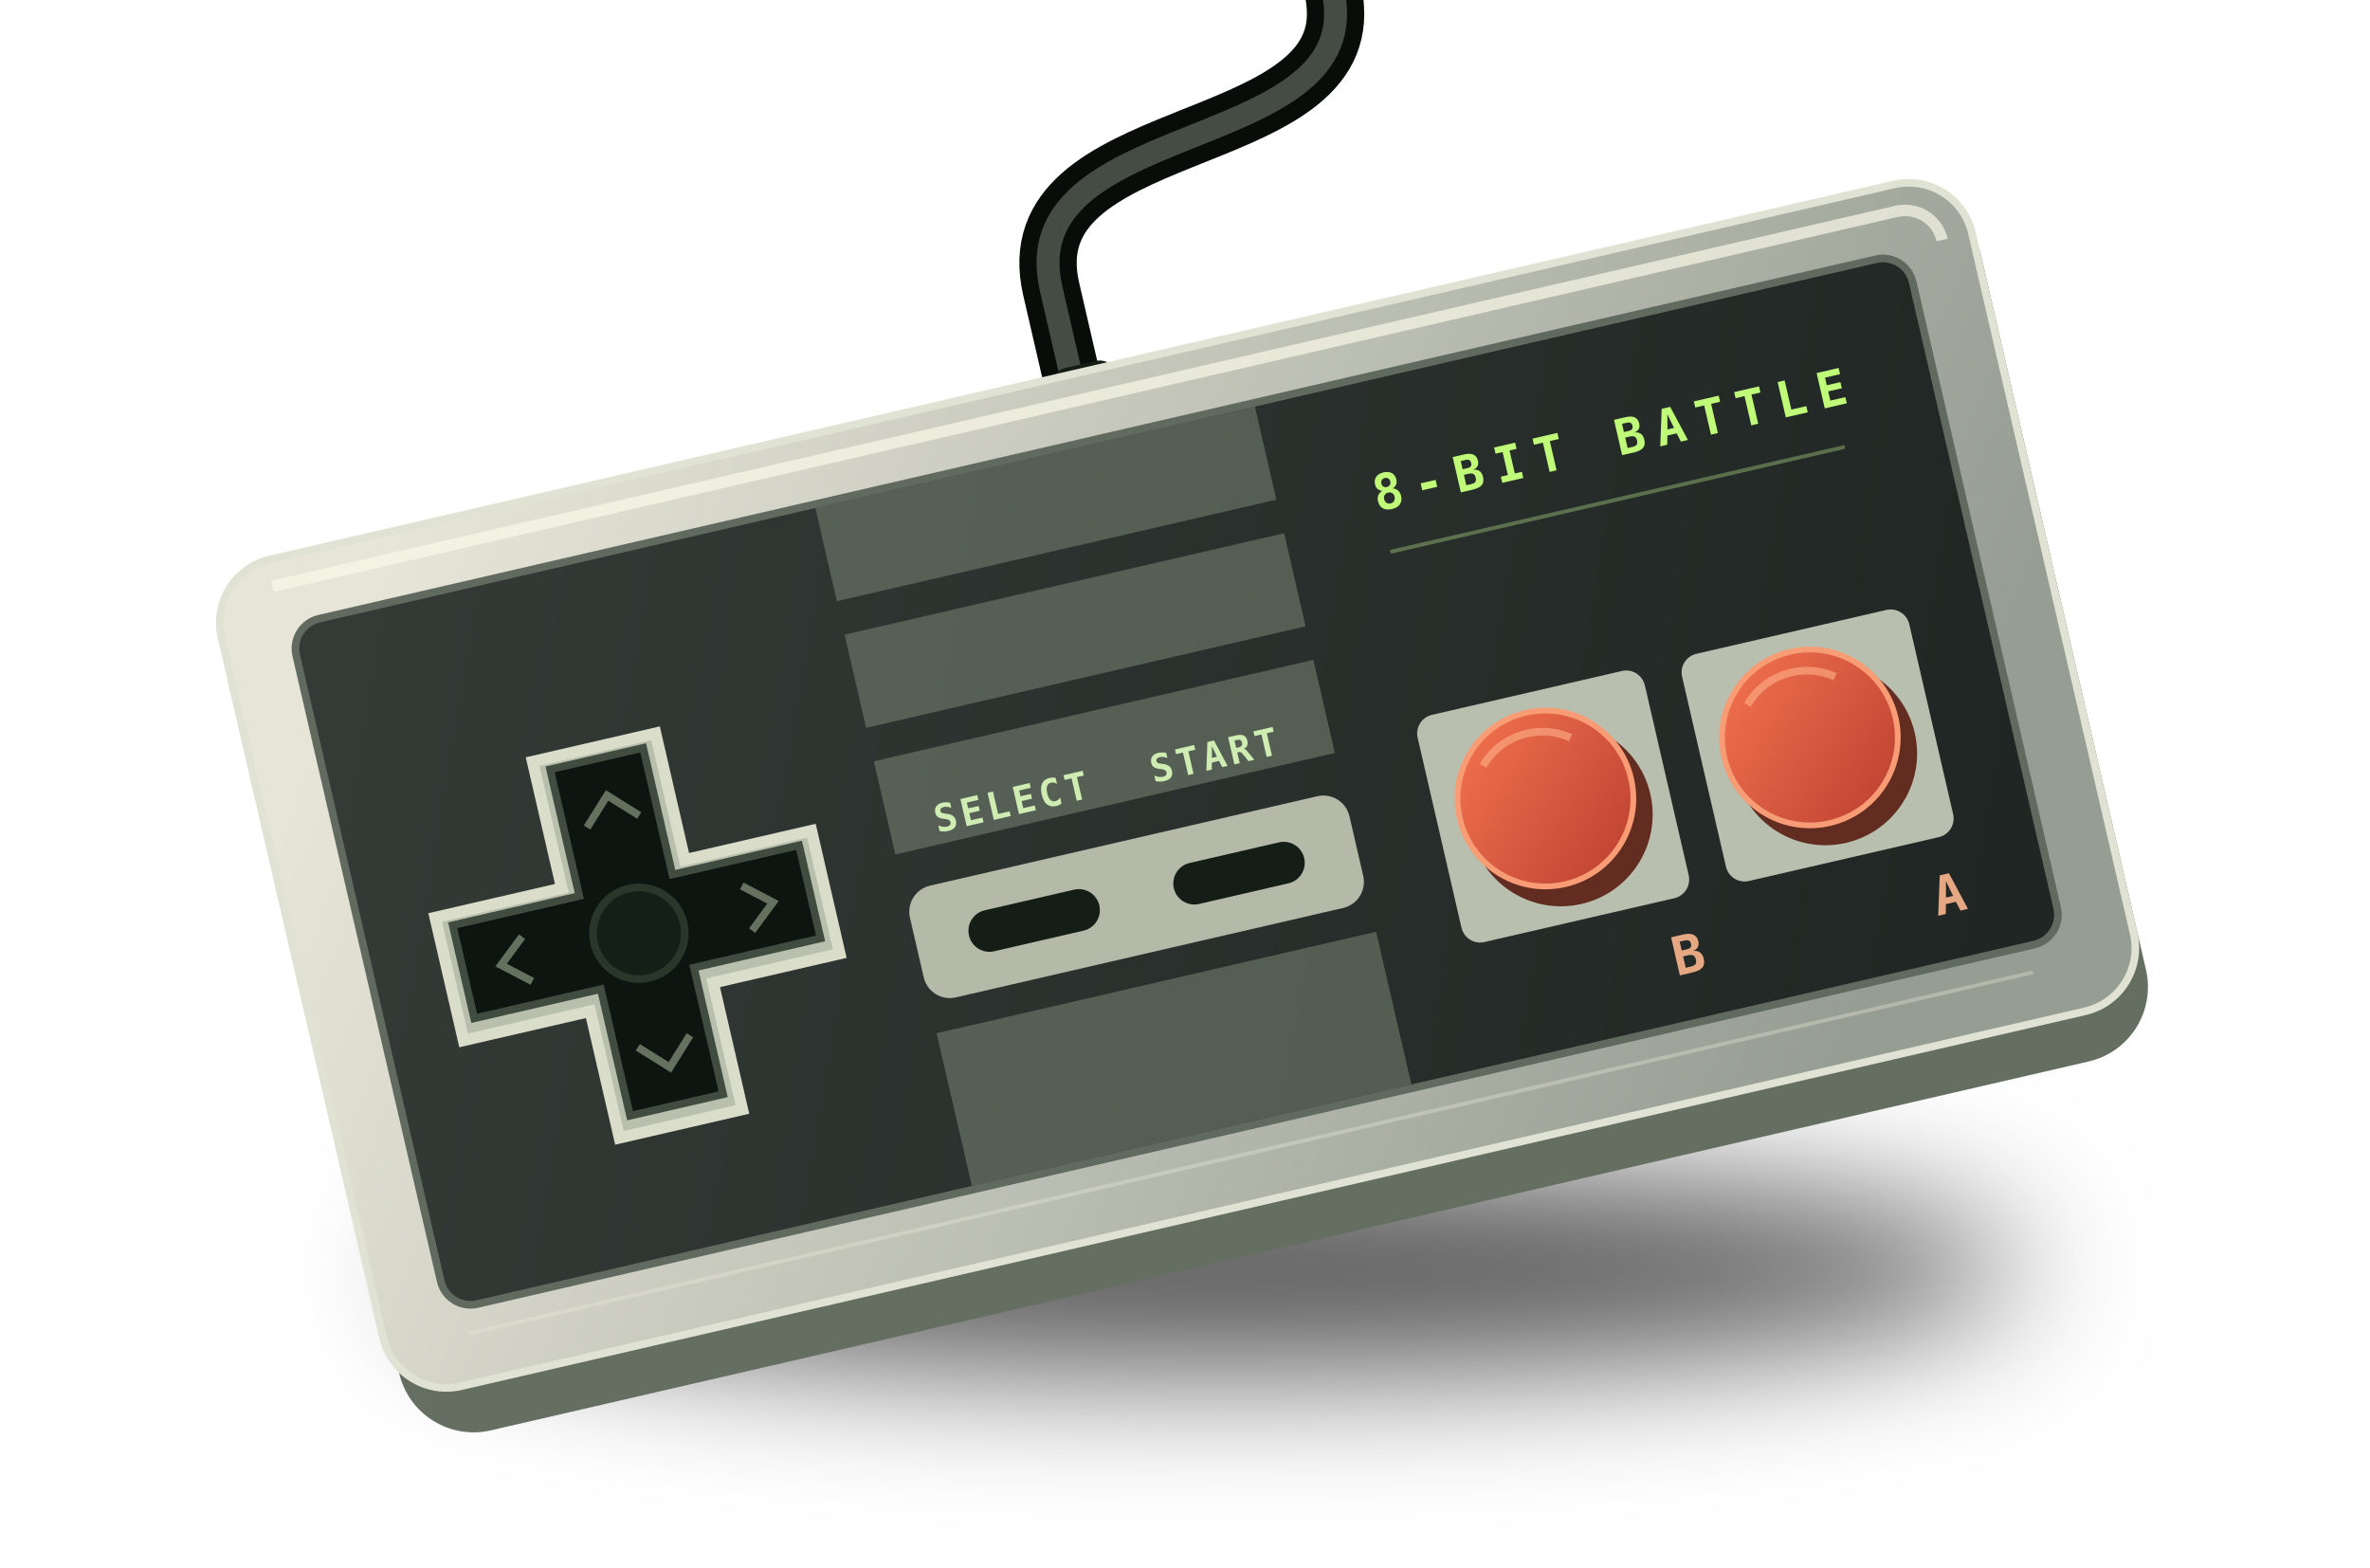
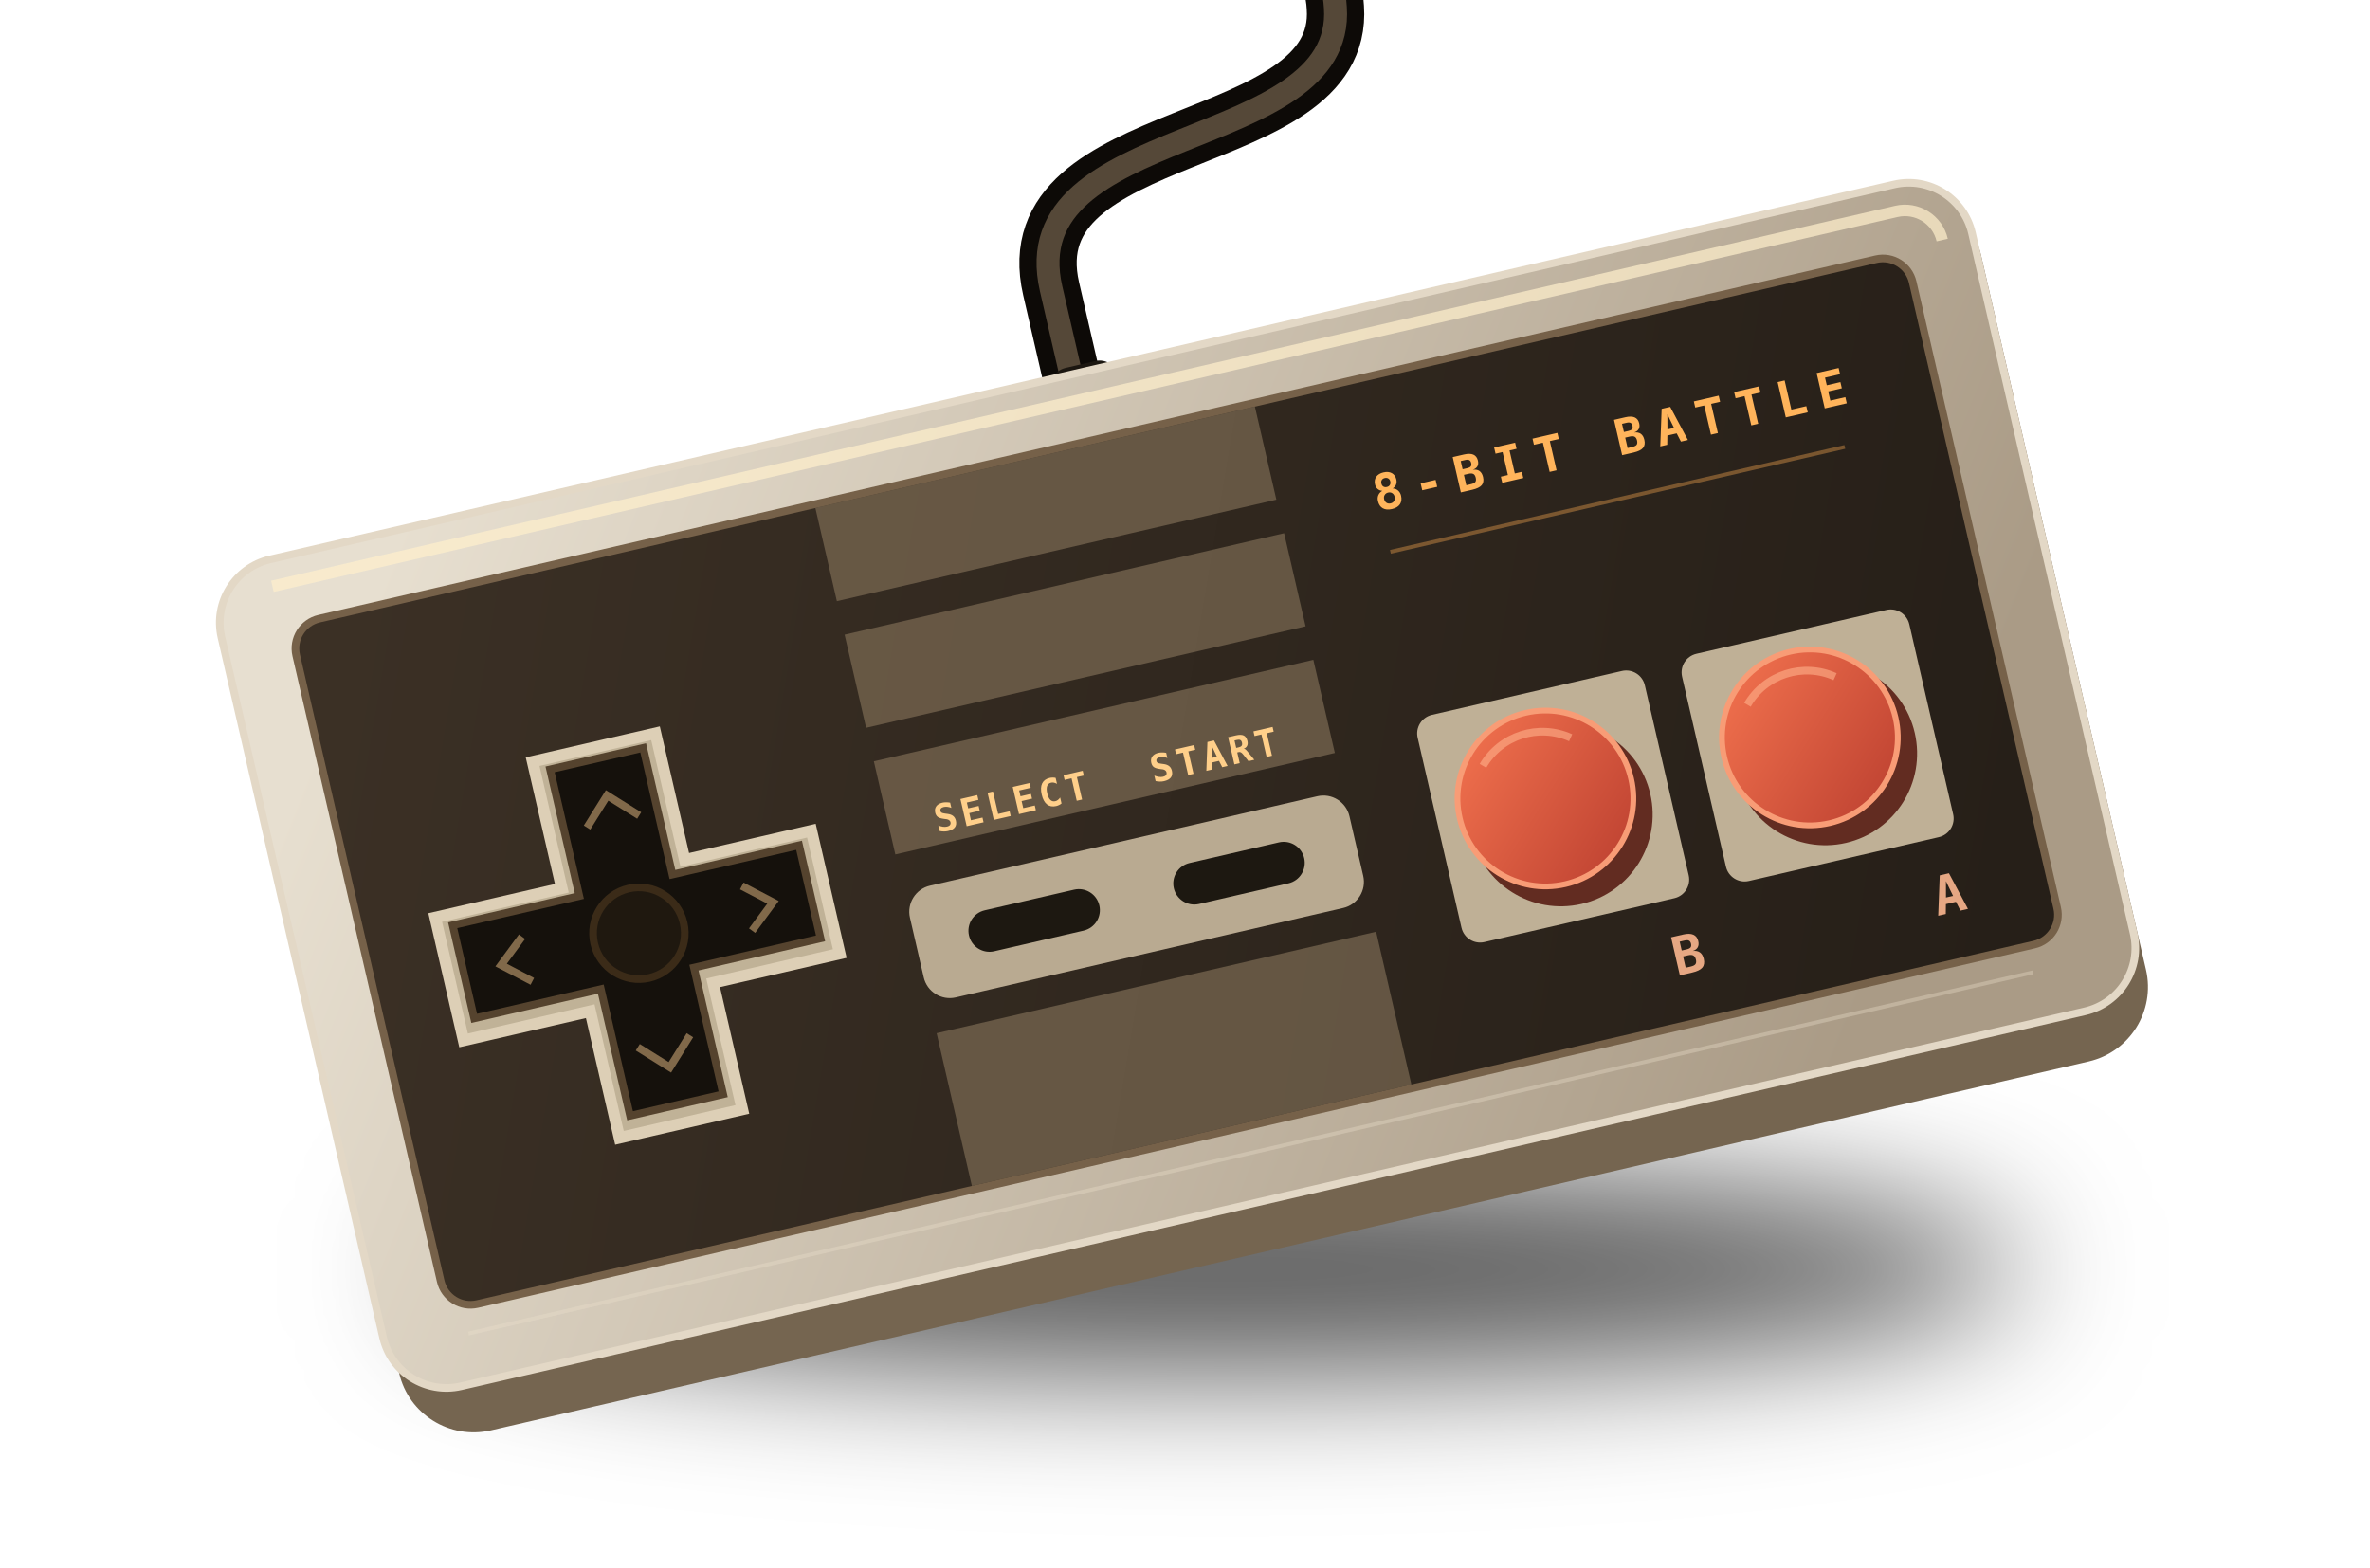
<svg xmlns="http://www.w3.org/2000/svg" width="620" height="410" viewBox="0 0 620 410" fill="none">
  <defs>
    <linearGradient id="shell" x1="120" y1="100" x2="450" y2="330" gradientUnits="userSpaceOnUse">
-       <stop stop-color="#e7e5d8" />
-       <stop offset="1" stop-color="#969d92" />
+       <stop stop-color="#e7dfd0" />
+       <stop offset="1" stop-color="#aa9b86" />
    </linearGradient>
    <linearGradient id="face" x1="110" y1="100" x2="520" y2="270" gradientUnits="userSpaceOnUse">
-       <stop stop-color="#343b37" />
-       <stop offset="1" stop-color="#202623" />
+       <stop stop-color="#3b3025" />
+       <stop offset="1" stop-color="#261f18" />
    </linearGradient>
    <linearGradient id="button" x1="0" y1="0" x2="1" y2="1">
      <stop stop-color="#f57550" />
      <stop offset="1" stop-color="#ba3e2f" />
    </linearGradient>
    <filter id="shadow" x="-50%" y="-50%" width="200%" height="240%">
      <feGaussianBlur stdDeviation="18" />
    </filter>
  </defs>
-   <ellipse cx="320" cy="332" rx="209" ry="27" fill="#020603" opacity=".65" filter="url(#shadow)" />
+   <ellipse cx="320" cy="332" rx="209" ry="27" fill="#060402" opacity=".65" filter="url(#shadow)" />
  <g transform="rotate(-13 310 205)">
-     <path d="M305 103V71c0-45 83-17 89-55 6-34-59-36-57-63" stroke="#080d0a" stroke-width="15" />
-     <path d="M305 103V71c0-45 83-17 89-55 6-34-59-36-57-63" stroke="#454c44" stroke-width="6" />
-     <rect x="299" y="92" width="18" height="28" rx="5" fill="#141c16" />
-     <path d="M75 117a17 17 0 0 1 17-17h435a17 17 0 0 1 17 17v192a20 20 0 0 1-20 20H95a20 20 0 0 1-20-20Z" fill="#646e61" />
-     <rect x="73" y="94" width="470" height="222" rx="17" fill="url(#shell)" stroke="#e0e3d3" stroke-width="2" />
-     <path d="M89 101h436a10 10 0 0 1 10 10" stroke="#f9f8e8" stroke-width="3" opacity=".7" />
-     <rect x="91" y="112" width="434" height="184" rx="8" fill="url(#face)" stroke="#616a5f" stroke-width="2" />
-     <path d="M232 113h118v25H232zm0 34h118v25H232zm0 34h118v25H232zm0 73h118v41H232z" fill="#788273" opacity=".56" />
-     <rect x="232" y="216" width="118" height="30" rx="7" fill="#b4b9a8" />
-     <rect x="246" y="225.5" width="35" height="11" rx="5.5" fill="#151d17" />
-     <rect x="301" y="225.5" width="35" height="11" rx="5.5" fill="#151d17" />
-     <text x="244" y="203" font-family="monospace" font-weight="bold" font-size="10" letter-spacing="1" fill="#cfedb2">SELECT</text>
-     <text x="302" y="203" font-family="monospace" font-weight="bold" font-size="10" letter-spacing="1" fill="#cfedb2">START</text>
-     <path d="M145 161h33v34h34v33h-34v34h-33v-34h-34v-33h34Z" fill="#b8c0ad" stroke="#d9ddca" stroke-width="3" />
-     <path d="M149 164h25v34h34v25h-34v34h-25v-34h-34v-25h34Z" fill="#0d1511" stroke="#414c41" stroke-width="2" />
-     <path d="m155 181 7-7 7 7m-14 59 7 7 7-7m-37-35-7 6 7 6m59-12 7 6-7 6" stroke="#64715e" stroke-width="2" />
-     <circle cx="162" cy="211" r="12" fill="#141f17" stroke="#283729" stroke-width="2" />
-     <rect x="372" y="202" width="61" height="61" rx="5" fill="#b9bfae" />
-     <rect x="443" y="202" width="61" height="61" rx="5" fill="#b9bfae" />
+     <path d="M305 103V71c0-45 83-17 89-55 6-34-59-36-57-63" stroke="#0d0a07" stroke-width="15" />
+     <path d="M305 103V71c0-45 83-17 89-55 6-34-59-36-57-63" stroke="#554838" stroke-width="6" />
+     <rect x="299" y="92" width="18" height="28" rx="5" fill="#1c1711" />
+     <path d="M75 117a17 17 0 0 1 17-17h435a17 17 0 0 1 17 17v192a20 20 0 0 1-20 20H95a20 20 0 0 1-20-20Z" fill="#756550" />
+     <rect x="73" y="94" width="470" height="222" rx="17" fill="url(#shell)" stroke="#e3d8c6" stroke-width="2" />
+     <path d="M89 101h436a10 10 0 0 1 10 10" stroke="#fff0cc" stroke-width="3" opacity=".7" />
+     <rect x="91" y="112" width="434" height="184" rx="8" fill="url(#face)" stroke="#766149" stroke-width="2" />
+     <path d="M232 113h118v25H232zm0 34h118v25H232zm0 34h118v25H232zm0 73h118v41H232z" fill="#8e7b60" opacity=".56" />
+     <rect x="232" y="216" width="118" height="30" rx="7" fill="#b9aa91" />
+     <rect x="246" y="225.5" width="35" height="11" rx="5.5" fill="#1d1811" />
+     <rect x="301" y="225.5" width="35" height="11" rx="5.5" fill="#1d1811" />
+     <text x="244" y="203" font-family="monospace" font-weight="bold" font-size="10" letter-spacing="1" fill="#ffcf8a">SELECT</text>
+     <text x="302" y="203" font-family="monospace" font-weight="bold" font-size="10" letter-spacing="1" fill="#ffcf8a">START</text>
+     <path d="M145 161h33v34h34v33h-34v34h-33v-34h-34v-33h34Z" fill="#c0b297" stroke="#ddcfb6" stroke-width="3" />
+     <path d="M149 164h25v34h34v25h-34v34h-25v-34h-34v-25h34Z" fill="#15110c" stroke="#55432e" stroke-width="2" />
+     <path d="m155 181 7-7 7 7m-14 59 7 7 7-7m-37-35-7 6 7 6m59-12 7 6-7 6" stroke="#81694a" stroke-width="2" />
+     <circle cx="162" cy="211" r="12" fill="#1f180f" stroke="#3b2b18" stroke-width="2" />
+     <rect x="372" y="202" width="61" height="61" rx="5" fill="#bfb096" />
+     <rect x="443" y="202" width="61" height="61" rx="5" fill="#bfb096" />
    <circle cx="404" cy="235" r="24" fill="#622c21" />
    <circle cx="475" cy="235" r="24" fill="#622c21" />
    <circle cx="401" cy="230" r="23" fill="url(#button)" stroke="#f89c76" stroke-width="1.5" />
    <circle cx="472" cy="230" r="23" fill="url(#button)" stroke="#f89c76" stroke-width="1.5" />
    <path d="M387 218a18 18 0 0 1 24-2m47 2a18 18 0 0 1 24-2" stroke="#ffb08b" stroke-width="2" opacity=".6" />
    <text x="424" y="283" font-family="monospace" font-weight="bold" font-size="14" fill="#e6a783">B</text>
    <text x="494" y="283" font-family="monospace" font-weight="bold" font-size="14" fill="#e6a783">A</text>
-     <text x="375" y="147" font-family="monospace" font-weight="bold" font-size="13" letter-spacing="3" fill="#c0fa79">8-BIT BATTLE</text>
-     <path d="M376 158h122" stroke="#91b471" opacity=".5" />
-     <path d="M95 303h420" stroke="#e9ebda" opacity=".35" />
+     <text x="375" y="147" font-family="monospace" font-weight="bold" font-size="13" letter-spacing="3" fill="#ffb45b">8-BIT BATTLE</text>
+     <path d="M376 158h122" stroke="#c98a43" opacity=".5" />
+     <path d="M95 303h420" stroke="#ebe0cc" opacity=".35" />
  </g>
</svg>
